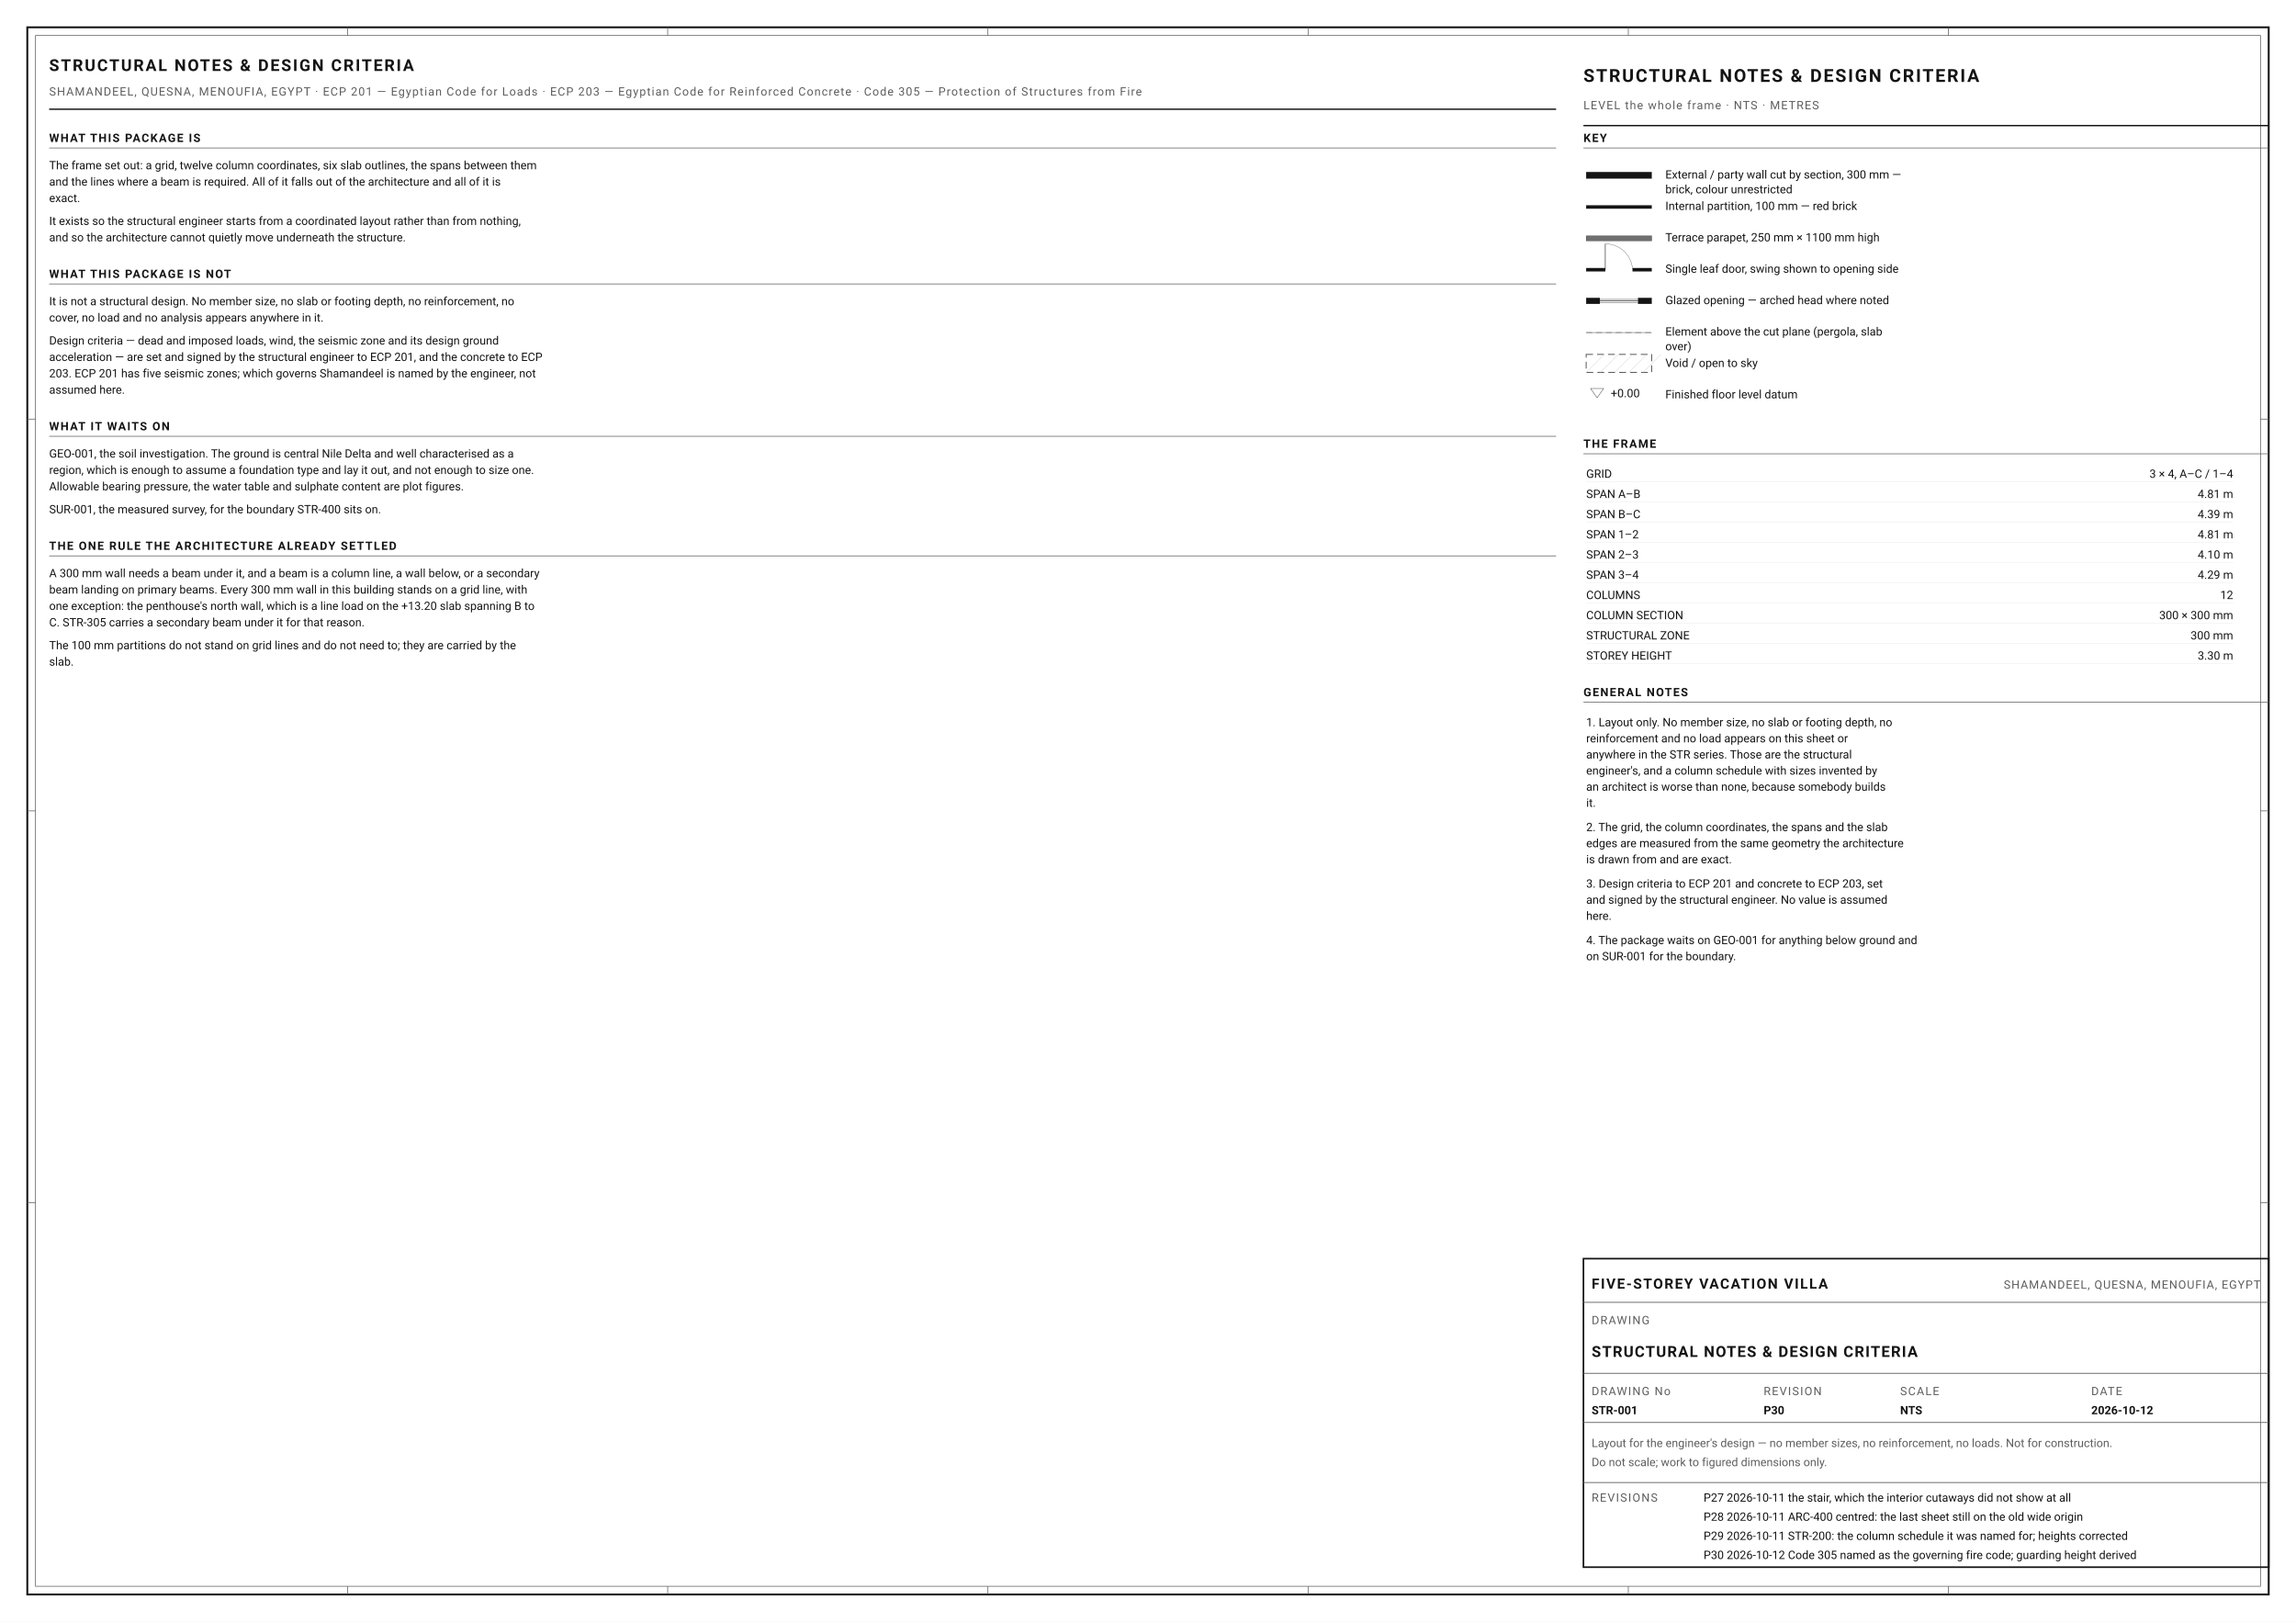
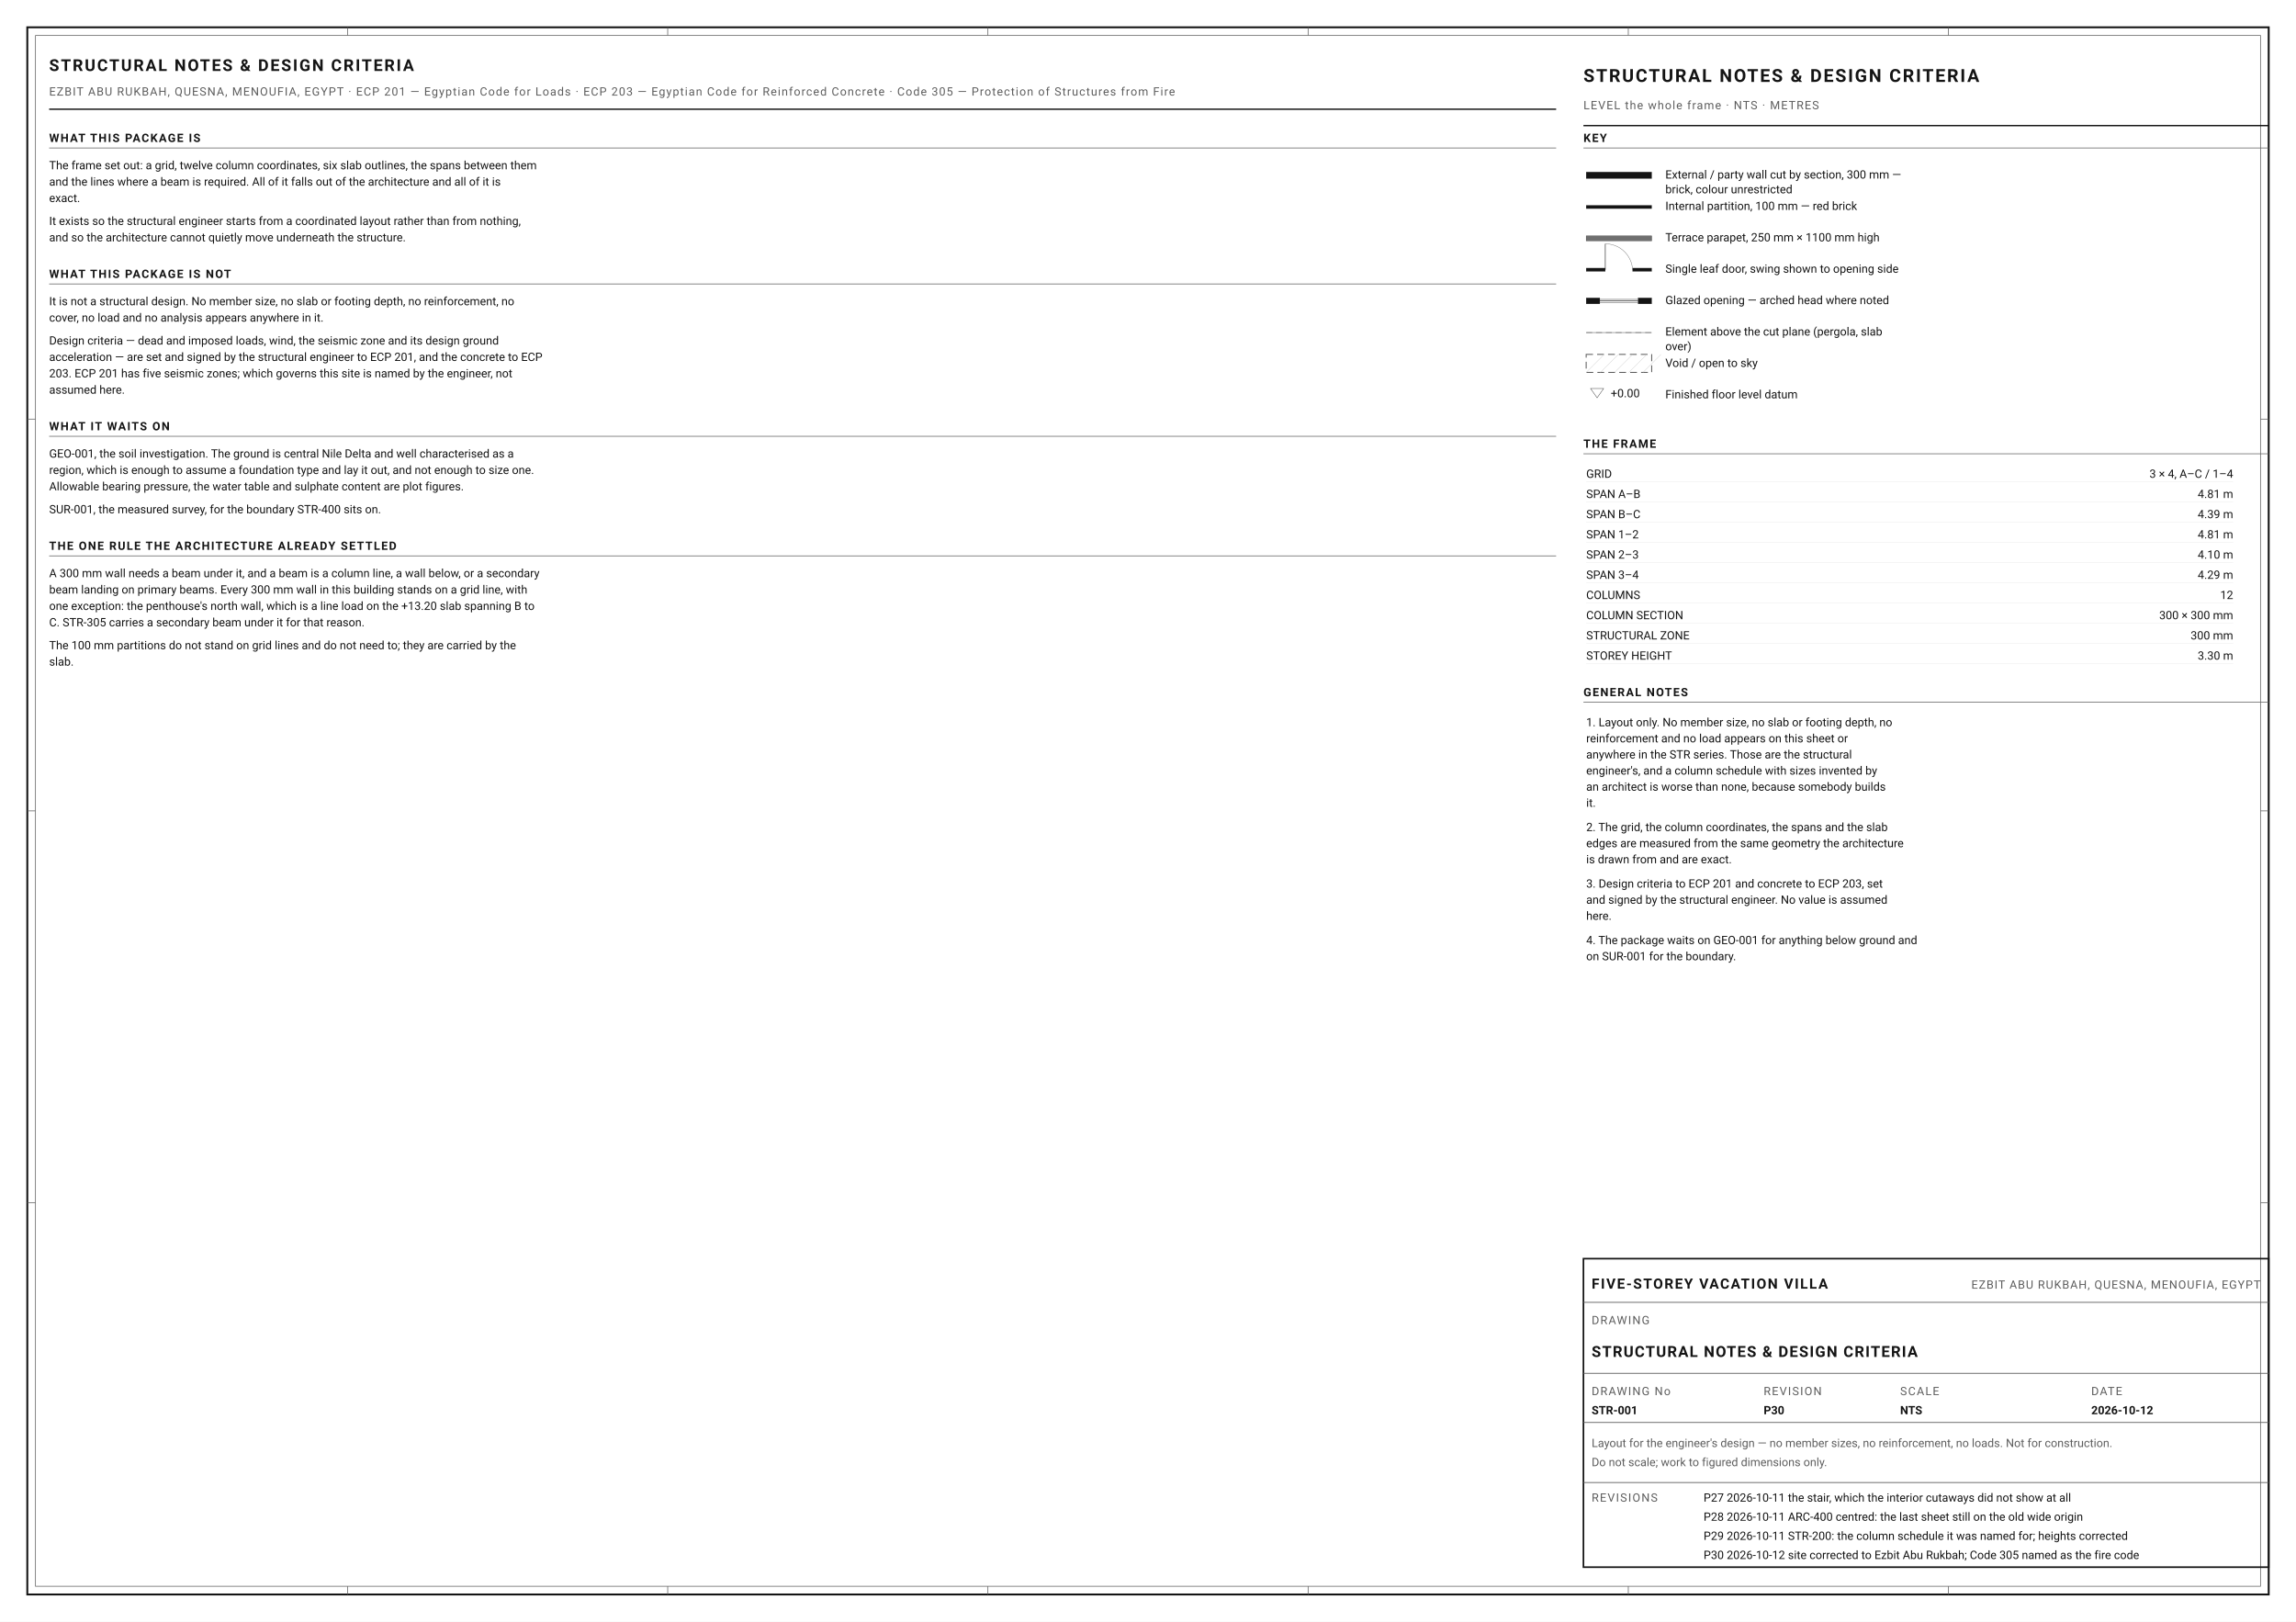
<svg xmlns="http://www.w3.org/2000/svg" width="841.0mm" height="594.0mm" viewBox="0 0 841.0 594.0">
  <rect width="841.0" height="594.0" fill="#ffffff" />
  <rect x="10.000" y="10.000" width="821.000" height="574.000" fill="none" stroke="#141414" stroke-width="0.7" />
  <rect x="13.000" y="13.000" width="815.000" height="568.000" fill="none" stroke="#5d5d5d" stroke-width="0.25" />
  <line x1="127.286" y1="10.000" x2="127.286" y2="13.000" stroke="#5d5d5d" stroke-width="0.25" stroke-linecap="butt" />
  <line x1="127.286" y1="581.000" x2="127.286" y2="584.000" stroke="#5d5d5d" stroke-width="0.25" stroke-linecap="butt" />
  <line x1="244.571" y1="10.000" x2="244.571" y2="13.000" stroke="#5d5d5d" stroke-width="0.25" stroke-linecap="butt" />
  <line x1="244.571" y1="581.000" x2="244.571" y2="584.000" stroke="#5d5d5d" stroke-width="0.25" stroke-linecap="butt" />
  <line x1="361.857" y1="10.000" x2="361.857" y2="13.000" stroke="#5d5d5d" stroke-width="0.25" stroke-linecap="butt" />
  <line x1="361.857" y1="581.000" x2="361.857" y2="584.000" stroke="#5d5d5d" stroke-width="0.25" stroke-linecap="butt" />
  <line x1="479.143" y1="10.000" x2="479.143" y2="13.000" stroke="#5d5d5d" stroke-width="0.25" stroke-linecap="butt" />
  <line x1="479.143" y1="581.000" x2="479.143" y2="584.000" stroke="#5d5d5d" stroke-width="0.25" stroke-linecap="butt" />
  <line x1="596.429" y1="10.000" x2="596.429" y2="13.000" stroke="#5d5d5d" stroke-width="0.25" stroke-linecap="butt" />
  <line x1="596.429" y1="581.000" x2="596.429" y2="584.000" stroke="#5d5d5d" stroke-width="0.25" stroke-linecap="butt" />
  <line x1="713.714" y1="10.000" x2="713.714" y2="13.000" stroke="#5d5d5d" stroke-width="0.25" stroke-linecap="butt" />
  <line x1="713.714" y1="581.000" x2="713.714" y2="584.000" stroke="#5d5d5d" stroke-width="0.25" stroke-linecap="butt" />
  <line x1="10.000" y1="153.500" x2="13.000" y2="153.500" stroke="#5d5d5d" stroke-width="0.25" stroke-linecap="butt" />
  <line x1="828.000" y1="153.500" x2="831.000" y2="153.500" stroke="#5d5d5d" stroke-width="0.25" stroke-linecap="butt" />
  <line x1="10.000" y1="297.000" x2="13.000" y2="297.000" stroke="#5d5d5d" stroke-width="0.25" stroke-linecap="butt" />
  <line x1="828.000" y1="297.000" x2="831.000" y2="297.000" stroke="#5d5d5d" stroke-width="0.25" stroke-linecap="butt" />
  <line x1="10.000" y1="440.500" x2="13.000" y2="440.500" stroke="#5d5d5d" stroke-width="0.25" stroke-linecap="butt" />
  <line x1="828.000" y1="440.500" x2="831.000" y2="440.500" stroke="#5d5d5d" stroke-width="0.25" stroke-linecap="butt" />
  <text x="18.000" y="26.000" font-family="ui-sans-serif,-apple-system,'Segoe UI',Roboto,'Helvetica Neue',Arial,sans-serif" font-size="6.0" fill="#141414" text-anchor="start" font-weight="700" letter-spacing="0.6" style="">STRUCTURAL NOTES &amp; DESIGN CRITERIA</text>
-   <text x="18.000" y="35.000" font-family="ui-sans-serif,-apple-system,'Segoe UI',Roboto,'Helvetica Neue',Arial,sans-serif" font-size="4.233" fill="#5d5d5d" text-anchor="start" font-weight="400" letter-spacing="0.35" style="">SHAMANDEEL, QUESNA, MENOUFIA, EGYPT   ·   ECP 201 — Egyptian Code for Loads   ·   ECP 203 — Egyptian Code for Reinforced Concrete   ·   Code 305 — Protection of Structures from Fire</text>
+   <text x="18.000" y="35.000" font-family="ui-sans-serif,-apple-system,'Segoe UI',Roboto,'Helvetica Neue',Arial,sans-serif" font-size="4.233" fill="#5d5d5d" text-anchor="start" font-weight="400" letter-spacing="0.35" style="">EZBIT ABU RUKBAH, QUESNA, MENOUFIA, EGYPT   ·   ECP 201 — Egyptian Code for Loads   ·   ECP 203 — Egyptian Code for Reinforced Concrete   ·   Code 305 — Protection of Structures from Fire</text>
  <line x1="18.000" y1="40.000" x2="570.000" y2="40.000" stroke="#141414" stroke-width="0.5" stroke-linecap="butt" />
  <text x="18.000" y="52.000" font-family="ui-sans-serif,-apple-system,'Segoe UI',Roboto,'Helvetica Neue',Arial,sans-serif" font-size="4.233" fill="#141414" text-anchor="start" font-weight="700" letter-spacing="0.45" style="">WHAT THIS PACKAGE IS</text>
  <line x1="18.000" y1="54.200" x2="570.000" y2="54.200" stroke="#5d5d5d" stroke-width="0.25" stroke-linecap="butt" />
  <text x="18.000" y="62.000" font-family="ui-sans-serif,-apple-system,'Segoe UI',Roboto,'Helvetica Neue',Arial,sans-serif" font-size="4.233" fill="#141414" text-anchor="start" font-weight="400" letter-spacing="0.0" style="">The frame set out: a grid, twelve column coordinates, six slab outlines, the spans between them</text>
  <text x="18.000" y="68.000" font-family="ui-sans-serif,-apple-system,'Segoe UI',Roboto,'Helvetica Neue',Arial,sans-serif" font-size="4.233" fill="#141414" text-anchor="start" font-weight="400" letter-spacing="0.0" style="">and the lines where a beam is required. All of it falls out of the architecture and all of it is</text>
  <text x="18.000" y="74.000" font-family="ui-sans-serif,-apple-system,'Segoe UI',Roboto,'Helvetica Neue',Arial,sans-serif" font-size="4.233" fill="#141414" text-anchor="start" font-weight="400" letter-spacing="0.0" style="">exact.</text>
  <text x="18.000" y="82.400" font-family="ui-sans-serif,-apple-system,'Segoe UI',Roboto,'Helvetica Neue',Arial,sans-serif" font-size="4.233" fill="#141414" text-anchor="start" font-weight="400" letter-spacing="0.0" style="">It exists so the structural engineer starts from a coordinated layout rather than from nothing,</text>
  <text x="18.000" y="88.400" font-family="ui-sans-serif,-apple-system,'Segoe UI',Roboto,'Helvetica Neue',Arial,sans-serif" font-size="4.233" fill="#141414" text-anchor="start" font-weight="400" letter-spacing="0.0" style="">and so the architecture cannot quietly move underneath the structure.</text>
  <text x="18.000" y="101.800" font-family="ui-sans-serif,-apple-system,'Segoe UI',Roboto,'Helvetica Neue',Arial,sans-serif" font-size="4.233" fill="#141414" text-anchor="start" font-weight="700" letter-spacing="0.45" style="">WHAT THIS PACKAGE IS NOT</text>
  <line x1="18.000" y1="104.000" x2="570.000" y2="104.000" stroke="#5d5d5d" stroke-width="0.25" stroke-linecap="butt" />
  <text x="18.000" y="111.800" font-family="ui-sans-serif,-apple-system,'Segoe UI',Roboto,'Helvetica Neue',Arial,sans-serif" font-size="4.233" fill="#141414" text-anchor="start" font-weight="400" letter-spacing="0.0" style="">It is not a structural design. No member size, no slab or footing depth, no reinforcement, no</text>
  <text x="18.000" y="117.800" font-family="ui-sans-serif,-apple-system,'Segoe UI',Roboto,'Helvetica Neue',Arial,sans-serif" font-size="4.233" fill="#141414" text-anchor="start" font-weight="400" letter-spacing="0.0" style="">cover, no load and no analysis appears anywhere in it.</text>
  <text x="18.000" y="126.200" font-family="ui-sans-serif,-apple-system,'Segoe UI',Roboto,'Helvetica Neue',Arial,sans-serif" font-size="4.233" fill="#141414" text-anchor="start" font-weight="400" letter-spacing="0.0" style="">Design criteria — dead and imposed loads, wind, the seismic zone and its design ground</text>
  <text x="18.000" y="132.200" font-family="ui-sans-serif,-apple-system,'Segoe UI',Roboto,'Helvetica Neue',Arial,sans-serif" font-size="4.233" fill="#141414" text-anchor="start" font-weight="400" letter-spacing="0.0" style="">acceleration — are set and signed by the structural engineer to ECP 201, and the concrete to ECP</text>
-   <text x="18.000" y="138.200" font-family="ui-sans-serif,-apple-system,'Segoe UI',Roboto,'Helvetica Neue',Arial,sans-serif" font-size="4.233" fill="#141414" text-anchor="start" font-weight="400" letter-spacing="0.0" style="">203. ECP 201 has five seismic zones; which governs Shamandeel is named by the engineer, not</text>
+   <text x="18.000" y="138.200" font-family="ui-sans-serif,-apple-system,'Segoe UI',Roboto,'Helvetica Neue',Arial,sans-serif" font-size="4.233" fill="#141414" text-anchor="start" font-weight="400" letter-spacing="0.0" style="">203. ECP 201 has five seismic zones; which governs this site is named by the engineer, not</text>
  <text x="18.000" y="144.200" font-family="ui-sans-serif,-apple-system,'Segoe UI',Roboto,'Helvetica Neue',Arial,sans-serif" font-size="4.233" fill="#141414" text-anchor="start" font-weight="400" letter-spacing="0.0" style="">assumed here.</text>
  <text x="18.000" y="157.600" font-family="ui-sans-serif,-apple-system,'Segoe UI',Roboto,'Helvetica Neue',Arial,sans-serif" font-size="4.233" fill="#141414" text-anchor="start" font-weight="700" letter-spacing="0.45" style="">WHAT IT WAITS ON</text>
  <line x1="18.000" y1="159.800" x2="570.000" y2="159.800" stroke="#5d5d5d" stroke-width="0.25" stroke-linecap="butt" />
  <text x="18.000" y="167.600" font-family="ui-sans-serif,-apple-system,'Segoe UI',Roboto,'Helvetica Neue',Arial,sans-serif" font-size="4.233" fill="#141414" text-anchor="start" font-weight="400" letter-spacing="0.0" style="">GEO-001, the soil investigation. The ground is central Nile Delta and well characterised as a</text>
  <text x="18.000" y="173.600" font-family="ui-sans-serif,-apple-system,'Segoe UI',Roboto,'Helvetica Neue',Arial,sans-serif" font-size="4.233" fill="#141414" text-anchor="start" font-weight="400" letter-spacing="0.0" style="">region, which is enough to assume a foundation type and lay it out, and not enough to size one.</text>
  <text x="18.000" y="179.600" font-family="ui-sans-serif,-apple-system,'Segoe UI',Roboto,'Helvetica Neue',Arial,sans-serif" font-size="4.233" fill="#141414" text-anchor="start" font-weight="400" letter-spacing="0.0" style="">Allowable bearing pressure, the water table and sulphate content are plot figures.</text>
  <text x="18.000" y="188.000" font-family="ui-sans-serif,-apple-system,'Segoe UI',Roboto,'Helvetica Neue',Arial,sans-serif" font-size="4.233" fill="#141414" text-anchor="start" font-weight="400" letter-spacing="0.0" style="">SUR-001, the measured survey, for the boundary STR-400 sits on.</text>
  <text x="18.000" y="201.400" font-family="ui-sans-serif,-apple-system,'Segoe UI',Roboto,'Helvetica Neue',Arial,sans-serif" font-size="4.233" fill="#141414" text-anchor="start" font-weight="700" letter-spacing="0.45" style="">THE ONE RULE THE ARCHITECTURE ALREADY SETTLED</text>
  <line x1="18.000" y1="203.600" x2="570.000" y2="203.600" stroke="#5d5d5d" stroke-width="0.25" stroke-linecap="butt" />
  <text x="18.000" y="211.400" font-family="ui-sans-serif,-apple-system,'Segoe UI',Roboto,'Helvetica Neue',Arial,sans-serif" font-size="4.233" fill="#141414" text-anchor="start" font-weight="400" letter-spacing="0.0" style="">A 300 mm wall needs a beam under it, and a beam is a column line, a wall below, or a secondary</text>
  <text x="18.000" y="217.400" font-family="ui-sans-serif,-apple-system,'Segoe UI',Roboto,'Helvetica Neue',Arial,sans-serif" font-size="4.233" fill="#141414" text-anchor="start" font-weight="400" letter-spacing="0.0" style="">beam landing on primary beams. Every 300 mm wall in this building stands on a grid line, with</text>
  <text x="18.000" y="223.400" font-family="ui-sans-serif,-apple-system,'Segoe UI',Roboto,'Helvetica Neue',Arial,sans-serif" font-size="4.233" fill="#141414" text-anchor="start" font-weight="400" letter-spacing="0.0" style="">one exception: the penthouse's north wall, which is a line load on the +13.20 slab spanning B to</text>
  <text x="18.000" y="229.400" font-family="ui-sans-serif,-apple-system,'Segoe UI',Roboto,'Helvetica Neue',Arial,sans-serif" font-size="4.233" fill="#141414" text-anchor="start" font-weight="400" letter-spacing="0.0" style="">C. STR-305 carries a secondary beam under it for that reason.</text>
  <text x="18.000" y="237.800" font-family="ui-sans-serif,-apple-system,'Segoe UI',Roboto,'Helvetica Neue',Arial,sans-serif" font-size="4.233" fill="#141414" text-anchor="start" font-weight="400" letter-spacing="0.0" style="">The 100 mm partitions do not stand on grid lines and do not need to; they are carried by the</text>
  <text x="18.000" y="243.800" font-family="ui-sans-serif,-apple-system,'Segoe UI',Roboto,'Helvetica Neue',Arial,sans-serif" font-size="4.233" fill="#141414" text-anchor="start" font-weight="400" letter-spacing="0.0" style="">slab.</text>
  <text x="580.000" y="30.000" font-family="ui-sans-serif,-apple-system,'Segoe UI',Roboto,'Helvetica Neue',Arial,sans-serif" font-size="6.6" fill="#141414" text-anchor="start" font-weight="700" letter-spacing="0.6" style="">STRUCTURAL NOTES &amp; DESIGN CRITERIA</text>
  <text x="580.000" y="40.000" font-family="ui-sans-serif,-apple-system,'Segoe UI',Roboto,'Helvetica Neue',Arial,sans-serif" font-size="4.233" fill="#5d5d5d" text-anchor="start" font-weight="400" letter-spacing="0.35" style="">LEVEL the whole frame   ·   NTS   ·   METRES</text>
  <line x1="580.000" y1="46.000" x2="831.000" y2="46.000" stroke="#141414" stroke-width="0.5" stroke-linecap="butt" />
  <text x="580.000" y="52.000" font-family="ui-sans-serif,-apple-system,'Segoe UI',Roboto,'Helvetica Neue',Arial,sans-serif" font-size="4.233" fill="#141414" text-anchor="start" font-weight="700" letter-spacing="0.45" style="">KEY</text>
  <line x1="580.000" y1="54.200" x2="831.000" y2="54.200" stroke="#5d5d5d" stroke-width="0.25" stroke-linecap="butt" />
  <rect x="581.000" y="63.000" width="24.000" height="2.400" fill="#141414" stroke="#141414" stroke-width="0.05" />
  <text x="610.000" y="65.400" font-family="ui-sans-serif,-apple-system,'Segoe UI',Roboto,'Helvetica Neue',Arial,sans-serif" font-size="4.233" fill="#141414" text-anchor="start" font-weight="400" letter-spacing="0.0" style="">External / party wall cut by section, 300 mm —</text>
  <text x="610.000" y="70.800" font-family="ui-sans-serif,-apple-system,'Segoe UI',Roboto,'Helvetica Neue',Arial,sans-serif" font-size="4.233" fill="#141414" text-anchor="start" font-weight="400" letter-spacing="0.0" style="">brick, colour unrestricted</text>
  <rect x="581.000" y="75.200" width="24.000" height="1.200" fill="#141414" stroke="#141414" stroke-width="0.05" />
  <text x="610.000" y="76.900" font-family="ui-sans-serif,-apple-system,'Segoe UI',Roboto,'Helvetica Neue',Arial,sans-serif" font-size="4.233" fill="#141414" text-anchor="start" font-weight="400" letter-spacing="0.0" style="">Internal partition, 100 mm — red brick</text>
  <rect x="581.000" y="86.400" width="24.000" height="1.800" fill="#6f6f6f" stroke="#141414" stroke-width="0.1" />
  <text x="610.000" y="88.400" font-family="ui-sans-serif,-apple-system,'Segoe UI',Roboto,'Helvetica Neue',Arial,sans-serif" font-size="4.233" fill="#141414" text-anchor="start" font-weight="400" letter-spacing="0.0" style="">Terrace parapet, 250 mm × 1100 mm high</text>
  <rect x="581.000" y="98.200" width="7.000" height="1.200" fill="#141414" stroke="#141414" stroke-width="0.05" />
  <rect x="598.000" y="98.200" width="7.000" height="1.200" fill="#141414" stroke="#141414" stroke-width="0.05" />
  <line x1="588.000" y1="98.800" x2="588.000" y2="89.300" stroke="#141414" stroke-width="0.2" stroke-linecap="butt" />
  <path d="M 588.0 89.3 A 10 10 0 0 1 598.0 98.8" fill="none" stroke="#5d5d5d" stroke-width="0.13" />
  <text x="610.000" y="99.900" font-family="ui-sans-serif,-apple-system,'Segoe UI',Roboto,'Helvetica Neue',Arial,sans-serif" font-size="4.233" fill="#141414" text-anchor="start" font-weight="400" letter-spacing="0.0" style="">Single leaf door, swing shown to opening side</text>
  <rect x="581.000" y="109.100" width="5.000" height="2.200" fill="#141414" stroke="#141414" stroke-width="0.05" />
  <rect x="600.000" y="109.100" width="5.000" height="2.200" fill="#141414" stroke="#141414" stroke-width="0.05" />
  <line x1="586.000" y1="109.650" x2="600.000" y2="109.650" stroke="#5d5d5d" stroke-width="0.2" stroke-linecap="butt" />
  <line x1="586.000" y1="110.200" x2="600.000" y2="110.200" stroke="#141414" stroke-width="0.2" stroke-linecap="butt" />
  <line x1="586.000" y1="110.750" x2="600.000" y2="110.750" stroke="#5d5d5d" stroke-width="0.2" stroke-linecap="butt" />
  <text x="610.000" y="111.400" font-family="ui-sans-serif,-apple-system,'Segoe UI',Roboto,'Helvetica Neue',Arial,sans-serif" font-size="4.233" fill="#141414" text-anchor="start" font-weight="400" letter-spacing="0.0" style="">Glazed opening — arched head where noted</text>
  <line x1="581.000" y1="121.800" x2="605.000" y2="121.800" stroke="#5d5d5d" stroke-width="0.18" stroke-linecap="butt" />
  <line x1="581.0" y1="121.8" x2="605.0" y2="121.8" stroke="#5d5d5d" stroke-width="0.18" stroke-dasharray="2.2 1.4" />
  <text x="610.000" y="122.900" font-family="ui-sans-serif,-apple-system,'Segoe UI',Roboto,'Helvetica Neue',Arial,sans-serif" font-size="4.233" fill="#141414" text-anchor="start" font-weight="400" letter-spacing="0.0" style="">Element above the cut plane (pergola, slab</text>
  <text x="610.000" y="128.300" font-family="ui-sans-serif,-apple-system,'Segoe UI',Roboto,'Helvetica Neue',Arial,sans-serif" font-size="4.233" fill="#141414" text-anchor="start" font-weight="400" letter-spacing="0.0" style="">over)</text>
  <rect x="581.000" y="129.800" width="24.000" height="6.600" fill="none" stroke="#5d5d5d" stroke-width="0.35" stroke-dasharray="2.5 1.5" />
  <line x1="581.000" y1="136.400" x2="587.600" y2="129.800" stroke="#c9c9c9" stroke-width="0.13" stroke-linecap="butt" />
  <line x1="586.200" y1="136.400" x2="592.800" y2="129.800" stroke="#c9c9c9" stroke-width="0.13" stroke-linecap="butt" />
  <line x1="591.400" y1="136.400" x2="598.000" y2="129.800" stroke="#c9c9c9" stroke-width="0.13" stroke-linecap="butt" />
  <line x1="596.600" y1="136.400" x2="603.200" y2="129.800" stroke="#c9c9c9" stroke-width="0.13" stroke-linecap="butt" />
  <line x1="601.800" y1="136.400" x2="608.400" y2="129.800" stroke="#c9c9c9" stroke-width="0.13" stroke-linecap="butt" />
  <text x="610.000" y="134.400" font-family="ui-sans-serif,-apple-system,'Segoe UI',Roboto,'Helvetica Neue',Arial,sans-serif" font-size="4.233" fill="#141414" text-anchor="start" font-weight="400" letter-spacing="0.0" style="">Void / open to sky</text>
  <polygon points="585.0,145.7 582.6,142.3 587.4,142.3" fill="none" stroke="#141414" stroke-width="0.13" />
  <text x="590.000" y="145.500" font-family="ui-sans-serif,-apple-system,'Segoe UI',Roboto,'Helvetica Neue',Arial,sans-serif" font-size="4.233" fill="#141414" text-anchor="start" font-weight="400" letter-spacing="0.0" style="">+0.00</text>
  <text x="610.000" y="145.900" font-family="ui-sans-serif,-apple-system,'Segoe UI',Roboto,'Helvetica Neue',Arial,sans-serif" font-size="4.233" fill="#141414" text-anchor="start" font-weight="400" letter-spacing="0.0" style="">Finished floor level datum</text>
  <text x="580.000" y="164.000" font-family="ui-sans-serif,-apple-system,'Segoe UI',Roboto,'Helvetica Neue',Arial,sans-serif" font-size="4.233" fill="#141414" text-anchor="start" font-weight="700" letter-spacing="0.45" style="">THE FRAME</text>
  <line x1="580.000" y1="166.200" x2="831.000" y2="166.200" stroke="#5d5d5d" stroke-width="0.25" stroke-linecap="butt" />
  <text x="581.000" y="175.000" font-family="ui-sans-serif,-apple-system,'Segoe UI',Roboto,'Helvetica Neue',Arial,sans-serif" font-size="4.233" fill="#141414" text-anchor="start" font-weight="400" letter-spacing="0.0" style="">GRID</text>
  <text x="818.000" y="175.000" font-family="ui-sans-serif,-apple-system,'Segoe UI',Roboto,'Helvetica Neue',Arial,sans-serif" font-size="4.233" fill="#141414" text-anchor="end" font-weight="400" letter-spacing="0.0" style="">3 × 4, A–C / 1–4</text>
  <line x1="581.000" y1="176.400" x2="818.000" y2="176.400" stroke="#e2e2e2" stroke-width="0.12" stroke-linecap="butt" />
  <text x="581.000" y="182.400" font-family="ui-sans-serif,-apple-system,'Segoe UI',Roboto,'Helvetica Neue',Arial,sans-serif" font-size="4.233" fill="#141414" text-anchor="start" font-weight="400" letter-spacing="0.0" style="">SPAN A–B</text>
  <text x="818.000" y="182.400" font-family="ui-sans-serif,-apple-system,'Segoe UI',Roboto,'Helvetica Neue',Arial,sans-serif" font-size="4.233" fill="#141414" text-anchor="end" font-weight="400" letter-spacing="0.0" style="">4.81 m</text>
  <line x1="581.000" y1="183.800" x2="818.000" y2="183.800" stroke="#e2e2e2" stroke-width="0.12" stroke-linecap="butt" />
  <text x="581.000" y="189.800" font-family="ui-sans-serif,-apple-system,'Segoe UI',Roboto,'Helvetica Neue',Arial,sans-serif" font-size="4.233" fill="#141414" text-anchor="start" font-weight="400" letter-spacing="0.0" style="">SPAN B–C</text>
  <text x="818.000" y="189.800" font-family="ui-sans-serif,-apple-system,'Segoe UI',Roboto,'Helvetica Neue',Arial,sans-serif" font-size="4.233" fill="#141414" text-anchor="end" font-weight="400" letter-spacing="0.0" style="">4.39 m</text>
  <line x1="581.000" y1="191.200" x2="818.000" y2="191.200" stroke="#e2e2e2" stroke-width="0.12" stroke-linecap="butt" />
  <text x="581.000" y="197.200" font-family="ui-sans-serif,-apple-system,'Segoe UI',Roboto,'Helvetica Neue',Arial,sans-serif" font-size="4.233" fill="#141414" text-anchor="start" font-weight="400" letter-spacing="0.0" style="">SPAN 1–2</text>
  <text x="818.000" y="197.200" font-family="ui-sans-serif,-apple-system,'Segoe UI',Roboto,'Helvetica Neue',Arial,sans-serif" font-size="4.233" fill="#141414" text-anchor="end" font-weight="400" letter-spacing="0.0" style="">4.81 m</text>
  <line x1="581.000" y1="198.600" x2="818.000" y2="198.600" stroke="#e2e2e2" stroke-width="0.12" stroke-linecap="butt" />
  <text x="581.000" y="204.600" font-family="ui-sans-serif,-apple-system,'Segoe UI',Roboto,'Helvetica Neue',Arial,sans-serif" font-size="4.233" fill="#141414" text-anchor="start" font-weight="400" letter-spacing="0.0" style="">SPAN 2–3</text>
  <text x="818.000" y="204.600" font-family="ui-sans-serif,-apple-system,'Segoe UI',Roboto,'Helvetica Neue',Arial,sans-serif" font-size="4.233" fill="#141414" text-anchor="end" font-weight="400" letter-spacing="0.0" style="">4.10 m</text>
  <line x1="581.000" y1="206.000" x2="818.000" y2="206.000" stroke="#e2e2e2" stroke-width="0.12" stroke-linecap="butt" />
  <text x="581.000" y="212.000" font-family="ui-sans-serif,-apple-system,'Segoe UI',Roboto,'Helvetica Neue',Arial,sans-serif" font-size="4.233" fill="#141414" text-anchor="start" font-weight="400" letter-spacing="0.0" style="">SPAN 3–4</text>
  <text x="818.000" y="212.000" font-family="ui-sans-serif,-apple-system,'Segoe UI',Roboto,'Helvetica Neue',Arial,sans-serif" font-size="4.233" fill="#141414" text-anchor="end" font-weight="400" letter-spacing="0.0" style="">4.29 m</text>
  <line x1="581.000" y1="213.400" x2="818.000" y2="213.400" stroke="#e2e2e2" stroke-width="0.12" stroke-linecap="butt" />
  <text x="581.000" y="219.400" font-family="ui-sans-serif,-apple-system,'Segoe UI',Roboto,'Helvetica Neue',Arial,sans-serif" font-size="4.233" fill="#141414" text-anchor="start" font-weight="400" letter-spacing="0.0" style="">COLUMNS</text>
  <text x="818.000" y="219.400" font-family="ui-sans-serif,-apple-system,'Segoe UI',Roboto,'Helvetica Neue',Arial,sans-serif" font-size="4.233" fill="#141414" text-anchor="end" font-weight="400" letter-spacing="0.0" style="">12</text>
  <line x1="581.000" y1="220.800" x2="818.000" y2="220.800" stroke="#e2e2e2" stroke-width="0.12" stroke-linecap="butt" />
  <text x="581.000" y="226.800" font-family="ui-sans-serif,-apple-system,'Segoe UI',Roboto,'Helvetica Neue',Arial,sans-serif" font-size="4.233" fill="#141414" text-anchor="start" font-weight="400" letter-spacing="0.0" style="">COLUMN SECTION</text>
  <text x="818.000" y="226.800" font-family="ui-sans-serif,-apple-system,'Segoe UI',Roboto,'Helvetica Neue',Arial,sans-serif" font-size="4.233" fill="#141414" text-anchor="end" font-weight="400" letter-spacing="0.0" style="">300 × 300 mm</text>
  <line x1="581.000" y1="228.200" x2="818.000" y2="228.200" stroke="#e2e2e2" stroke-width="0.12" stroke-linecap="butt" />
  <text x="581.000" y="234.200" font-family="ui-sans-serif,-apple-system,'Segoe UI',Roboto,'Helvetica Neue',Arial,sans-serif" font-size="4.233" fill="#141414" text-anchor="start" font-weight="400" letter-spacing="0.0" style="">STRUCTURAL ZONE</text>
  <text x="818.000" y="234.200" font-family="ui-sans-serif,-apple-system,'Segoe UI',Roboto,'Helvetica Neue',Arial,sans-serif" font-size="4.233" fill="#141414" text-anchor="end" font-weight="400" letter-spacing="0.0" style="">300 mm</text>
  <line x1="581.000" y1="235.600" x2="818.000" y2="235.600" stroke="#e2e2e2" stroke-width="0.12" stroke-linecap="butt" />
  <text x="581.000" y="241.600" font-family="ui-sans-serif,-apple-system,'Segoe UI',Roboto,'Helvetica Neue',Arial,sans-serif" font-size="4.233" fill="#141414" text-anchor="start" font-weight="400" letter-spacing="0.0" style="">STOREY HEIGHT</text>
  <text x="818.000" y="241.600" font-family="ui-sans-serif,-apple-system,'Segoe UI',Roboto,'Helvetica Neue',Arial,sans-serif" font-size="4.233" fill="#141414" text-anchor="end" font-weight="400" letter-spacing="0.0" style="">3.30 m</text>
  <line x1="581.000" y1="243.000" x2="818.000" y2="243.000" stroke="#e2e2e2" stroke-width="0.12" stroke-linecap="butt" />
  <text x="580.000" y="255.000" font-family="ui-sans-serif,-apple-system,'Segoe UI',Roboto,'Helvetica Neue',Arial,sans-serif" font-size="4.233" fill="#141414" text-anchor="start" font-weight="700" letter-spacing="0.45" style="">GENERAL NOTES</text>
  <line x1="580.000" y1="257.200" x2="831.000" y2="257.200" stroke="#5d5d5d" stroke-width="0.25" stroke-linecap="butt" />
  <text x="581.000" y="266.000" font-family="ui-sans-serif,-apple-system,'Segoe UI',Roboto,'Helvetica Neue',Arial,sans-serif" font-size="4.233" fill="#141414" text-anchor="start" font-weight="400" letter-spacing="0.0" style="">1.  Layout only. No member size, no slab or footing depth, no</text>
  <text x="581.000" y="271.900" font-family="ui-sans-serif,-apple-system,'Segoe UI',Roboto,'Helvetica Neue',Arial,sans-serif" font-size="4.233" fill="#141414" text-anchor="start" font-weight="400" letter-spacing="0.0" style="">     reinforcement and no load appears on this sheet or</text>
  <text x="581.000" y="277.800" font-family="ui-sans-serif,-apple-system,'Segoe UI',Roboto,'Helvetica Neue',Arial,sans-serif" font-size="4.233" fill="#141414" text-anchor="start" font-weight="400" letter-spacing="0.0" style="">     anywhere in the STR series. Those are the structural</text>
  <text x="581.000" y="283.700" font-family="ui-sans-serif,-apple-system,'Segoe UI',Roboto,'Helvetica Neue',Arial,sans-serif" font-size="4.233" fill="#141414" text-anchor="start" font-weight="400" letter-spacing="0.0" style="">     engineer's, and a column schedule with sizes invented by</text>
  <text x="581.000" y="289.600" font-family="ui-sans-serif,-apple-system,'Segoe UI',Roboto,'Helvetica Neue',Arial,sans-serif" font-size="4.233" fill="#141414" text-anchor="start" font-weight="400" letter-spacing="0.0" style="">     an architect is worse than none, because somebody builds</text>
  <text x="581.000" y="295.500" font-family="ui-sans-serif,-apple-system,'Segoe UI',Roboto,'Helvetica Neue',Arial,sans-serif" font-size="4.233" fill="#141414" text-anchor="start" font-weight="400" letter-spacing="0.0" style="">     it.</text>
  <text x="581.000" y="304.400" font-family="ui-sans-serif,-apple-system,'Segoe UI',Roboto,'Helvetica Neue',Arial,sans-serif" font-size="4.233" fill="#141414" text-anchor="start" font-weight="400" letter-spacing="0.0" style="">2.  The grid, the column coordinates, the spans and the slab</text>
  <text x="581.000" y="310.300" font-family="ui-sans-serif,-apple-system,'Segoe UI',Roboto,'Helvetica Neue',Arial,sans-serif" font-size="4.233" fill="#141414" text-anchor="start" font-weight="400" letter-spacing="0.0" style="">     edges are measured from the same geometry the architecture</text>
  <text x="581.000" y="316.200" font-family="ui-sans-serif,-apple-system,'Segoe UI',Roboto,'Helvetica Neue',Arial,sans-serif" font-size="4.233" fill="#141414" text-anchor="start" font-weight="400" letter-spacing="0.0" style="">     is drawn from and are exact.</text>
  <text x="581.000" y="325.100" font-family="ui-sans-serif,-apple-system,'Segoe UI',Roboto,'Helvetica Neue',Arial,sans-serif" font-size="4.233" fill="#141414" text-anchor="start" font-weight="400" letter-spacing="0.0" style="">3.  Design criteria to ECP 201 and concrete to ECP 203, set</text>
  <text x="581.000" y="331.000" font-family="ui-sans-serif,-apple-system,'Segoe UI',Roboto,'Helvetica Neue',Arial,sans-serif" font-size="4.233" fill="#141414" text-anchor="start" font-weight="400" letter-spacing="0.0" style="">     and signed by the structural engineer. No value is assumed</text>
  <text x="581.000" y="336.900" font-family="ui-sans-serif,-apple-system,'Segoe UI',Roboto,'Helvetica Neue',Arial,sans-serif" font-size="4.233" fill="#141414" text-anchor="start" font-weight="400" letter-spacing="0.0" style="">     here.</text>
  <text x="581.000" y="345.800" font-family="ui-sans-serif,-apple-system,'Segoe UI',Roboto,'Helvetica Neue',Arial,sans-serif" font-size="4.233" fill="#141414" text-anchor="start" font-weight="400" letter-spacing="0.0" style="">4.  The package waits on GEO-001 for anything below ground and</text>
  <text x="581.000" y="351.700" font-family="ui-sans-serif,-apple-system,'Segoe UI',Roboto,'Helvetica Neue',Arial,sans-serif" font-size="4.233" fill="#141414" text-anchor="start" font-weight="400" letter-spacing="0.0" style="">     on SUR-001 for the boundary.</text>
  <rect x="580.000" y="461.000" width="251.000" height="113.000" fill="none" stroke="#141414" stroke-width="0.6" />
  <line x1="580.000" y1="477.000" x2="831.000" y2="477.000" stroke="#5d5d5d" stroke-width="0.3" stroke-linecap="butt" />
  <line x1="580.000" y1="503.000" x2="831.000" y2="503.000" stroke="#5d5d5d" stroke-width="0.3" stroke-linecap="butt" />
  <line x1="580.000" y1="521.000" x2="831.000" y2="521.000" stroke="#5d5d5d" stroke-width="0.3" stroke-linecap="butt" />
  <text x="583.000" y="472.000" font-family="ui-sans-serif,-apple-system,'Segoe UI',Roboto,'Helvetica Neue',Arial,sans-serif" font-size="5.2" fill="#141414" text-anchor="start" font-weight="700" letter-spacing="0.5" style="">FIVE-STOREY VACATION VILLA</text>
-   <text x="828.000" y="472.000" font-family="ui-sans-serif,-apple-system,'Segoe UI',Roboto,'Helvetica Neue',Arial,sans-serif" font-size="4.233" fill="#5d5d5d" text-anchor="end" font-weight="400" letter-spacing="0.3" style="">SHAMANDEEL, QUESNA, MENOUFIA, EGYPT</text>
+   <text x="828.000" y="472.000" font-family="ui-sans-serif,-apple-system,'Segoe UI',Roboto,'Helvetica Neue',Arial,sans-serif" font-size="4.233" fill="#5d5d5d" text-anchor="end" font-weight="400" letter-spacing="0.3" style="">EZBIT ABU RUKBAH, QUESNA, MENOUFIA, EGYPT</text>
  <text x="583.000" y="485.000" font-family="ui-sans-serif,-apple-system,'Segoe UI',Roboto,'Helvetica Neue',Arial,sans-serif" font-size="4.233" fill="#5d5d5d" text-anchor="start" font-weight="400" letter-spacing="0.4" style="">DRAWING</text>
  <text x="583.000" y="497.000" font-family="ui-sans-serif,-apple-system,'Segoe UI',Roboto,'Helvetica Neue',Arial,sans-serif" font-size="5.6" fill="#141414" text-anchor="start" font-weight="700" letter-spacing="0.4" style="">STRUCTURAL NOTES &amp; DESIGN CRITERIA</text>
  <text x="583.000" y="511.000" font-family="ui-sans-serif,-apple-system,'Segoe UI',Roboto,'Helvetica Neue',Arial,sans-serif" font-size="4.233" fill="#5d5d5d" text-anchor="start" font-weight="400" letter-spacing="0.4" style="">DRAWING No</text>
  <text x="583.000" y="518.000" font-family="ui-sans-serif,-apple-system,'Segoe UI',Roboto,'Helvetica Neue',Arial,sans-serif" font-size="4.233" fill="#141414" text-anchor="start" font-weight="700" letter-spacing="0.0" style="">STR-001</text>
  <text x="646.000" y="511.000" font-family="ui-sans-serif,-apple-system,'Segoe UI',Roboto,'Helvetica Neue',Arial,sans-serif" font-size="4.233" fill="#5d5d5d" text-anchor="start" font-weight="400" letter-spacing="0.4" style="">REVISION</text>
  <text x="646.000" y="518.000" font-family="ui-sans-serif,-apple-system,'Segoe UI',Roboto,'Helvetica Neue',Arial,sans-serif" font-size="4.233" fill="#141414" text-anchor="start" font-weight="700" letter-spacing="0.0" style="">P30</text>
  <text x="696.000" y="511.000" font-family="ui-sans-serif,-apple-system,'Segoe UI',Roboto,'Helvetica Neue',Arial,sans-serif" font-size="4.233" fill="#5d5d5d" text-anchor="start" font-weight="400" letter-spacing="0.4" style="">SCALE</text>
  <text x="696.000" y="518.000" font-family="ui-sans-serif,-apple-system,'Segoe UI',Roboto,'Helvetica Neue',Arial,sans-serif" font-size="4.233" fill="#141414" text-anchor="start" font-weight="700" letter-spacing="0.0" style="">NTS</text>
  <text x="766.000" y="511.000" font-family="ui-sans-serif,-apple-system,'Segoe UI',Roboto,'Helvetica Neue',Arial,sans-serif" font-size="4.233" fill="#5d5d5d" text-anchor="start" font-weight="400" letter-spacing="0.4" style="">DATE</text>
  <text x="766.000" y="518.000" font-family="ui-sans-serif,-apple-system,'Segoe UI',Roboto,'Helvetica Neue',Arial,sans-serif" font-size="4.233" fill="#141414" text-anchor="start" font-weight="700" letter-spacing="0.0" style="">2026-10-12</text>
  <text x="583.000" y="530.000" font-family="ui-sans-serif,-apple-system,'Segoe UI',Roboto,'Helvetica Neue',Arial,sans-serif" font-size="4.233" fill="#5d5d5d" text-anchor="start" font-weight="400" letter-spacing="0.0" style="">Layout for the engineer's design — no member sizes, no reinforcement, no loads. Not for construction.</text>
  <text x="583.000" y="537.000" font-family="ui-sans-serif,-apple-system,'Segoe UI',Roboto,'Helvetica Neue',Arial,sans-serif" font-size="4.233" fill="#5d5d5d" text-anchor="start" font-weight="400" letter-spacing="0.0" style="">Do not scale; work to figured dimensions only.</text>
  <line x1="580.000" y1="543.000" x2="831.000" y2="543.000" stroke="#5d5d5d" stroke-width="0.3" stroke-linecap="butt" />
  <text x="583.000" y="550.000" font-family="ui-sans-serif,-apple-system,'Segoe UI',Roboto,'Helvetica Neue',Arial,sans-serif" font-size="4.233" fill="#5d5d5d" text-anchor="start" font-weight="400" letter-spacing="0.4" style="">REVISIONS</text>
  <text x="624.000" y="550.000" font-family="ui-sans-serif,-apple-system,'Segoe UI',Roboto,'Helvetica Neue',Arial,sans-serif" font-size="4.233" fill="#141414" text-anchor="start" font-weight="400" letter-spacing="0.0" style="">P27   2026-10-11   the stair, which the interior cutaways did not show at all</text>
  <text x="624.000" y="557.000" font-family="ui-sans-serif,-apple-system,'Segoe UI',Roboto,'Helvetica Neue',Arial,sans-serif" font-size="4.233" fill="#141414" text-anchor="start" font-weight="400" letter-spacing="0.0" style="">P28   2026-10-11   ARC-400 centred: the last sheet still on the old wide origin</text>
  <text x="624.000" y="564.000" font-family="ui-sans-serif,-apple-system,'Segoe UI',Roboto,'Helvetica Neue',Arial,sans-serif" font-size="4.233" fill="#141414" text-anchor="start" font-weight="400" letter-spacing="0.0" style="">P29   2026-10-11   STR-200: the column schedule it was named for; heights corrected</text>
-   <text x="624.000" y="571.000" font-family="ui-sans-serif,-apple-system,'Segoe UI',Roboto,'Helvetica Neue',Arial,sans-serif" font-size="4.233" fill="#141414" text-anchor="start" font-weight="400" letter-spacing="0.0" style="">P30   2026-10-12   Code 305 named as the governing fire code; guarding height derived</text>
+   <text x="624.000" y="571.000" font-family="ui-sans-serif,-apple-system,'Segoe UI',Roboto,'Helvetica Neue',Arial,sans-serif" font-size="4.233" fill="#141414" text-anchor="start" font-weight="400" letter-spacing="0.0" style="">P30   2026-10-12   site corrected to Ezbit Abu Rukbah; Code 305 named as the fire code</text>
</svg>
